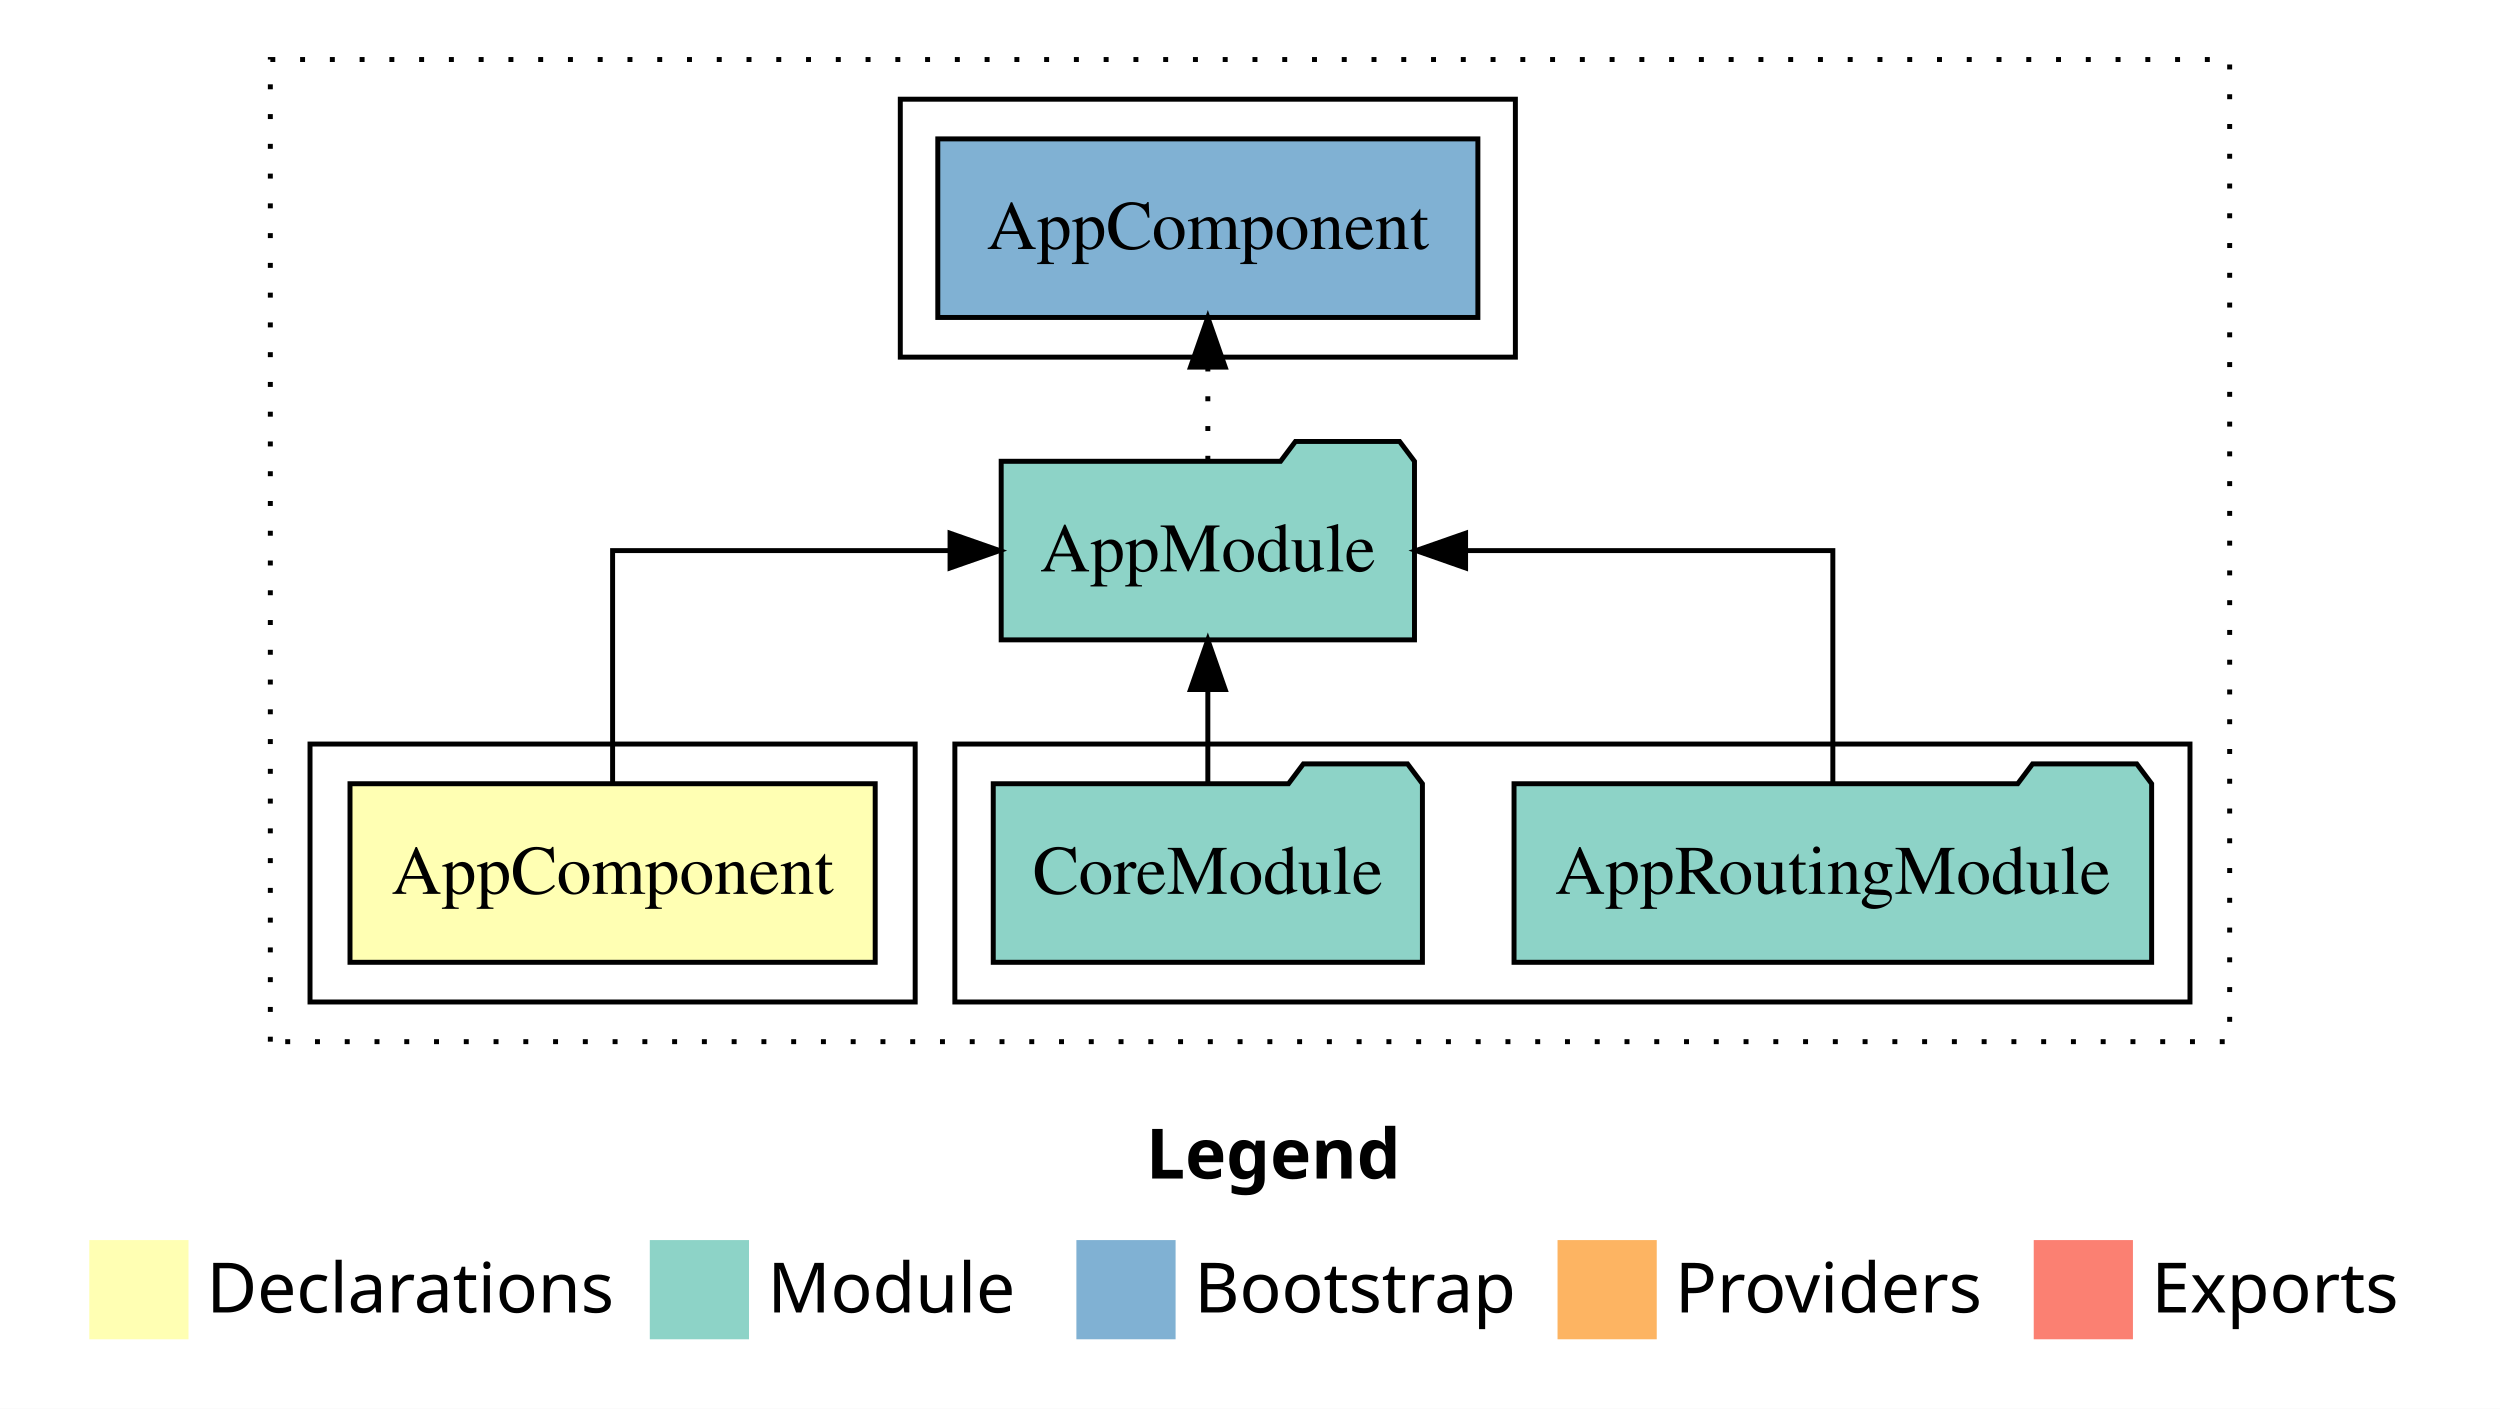
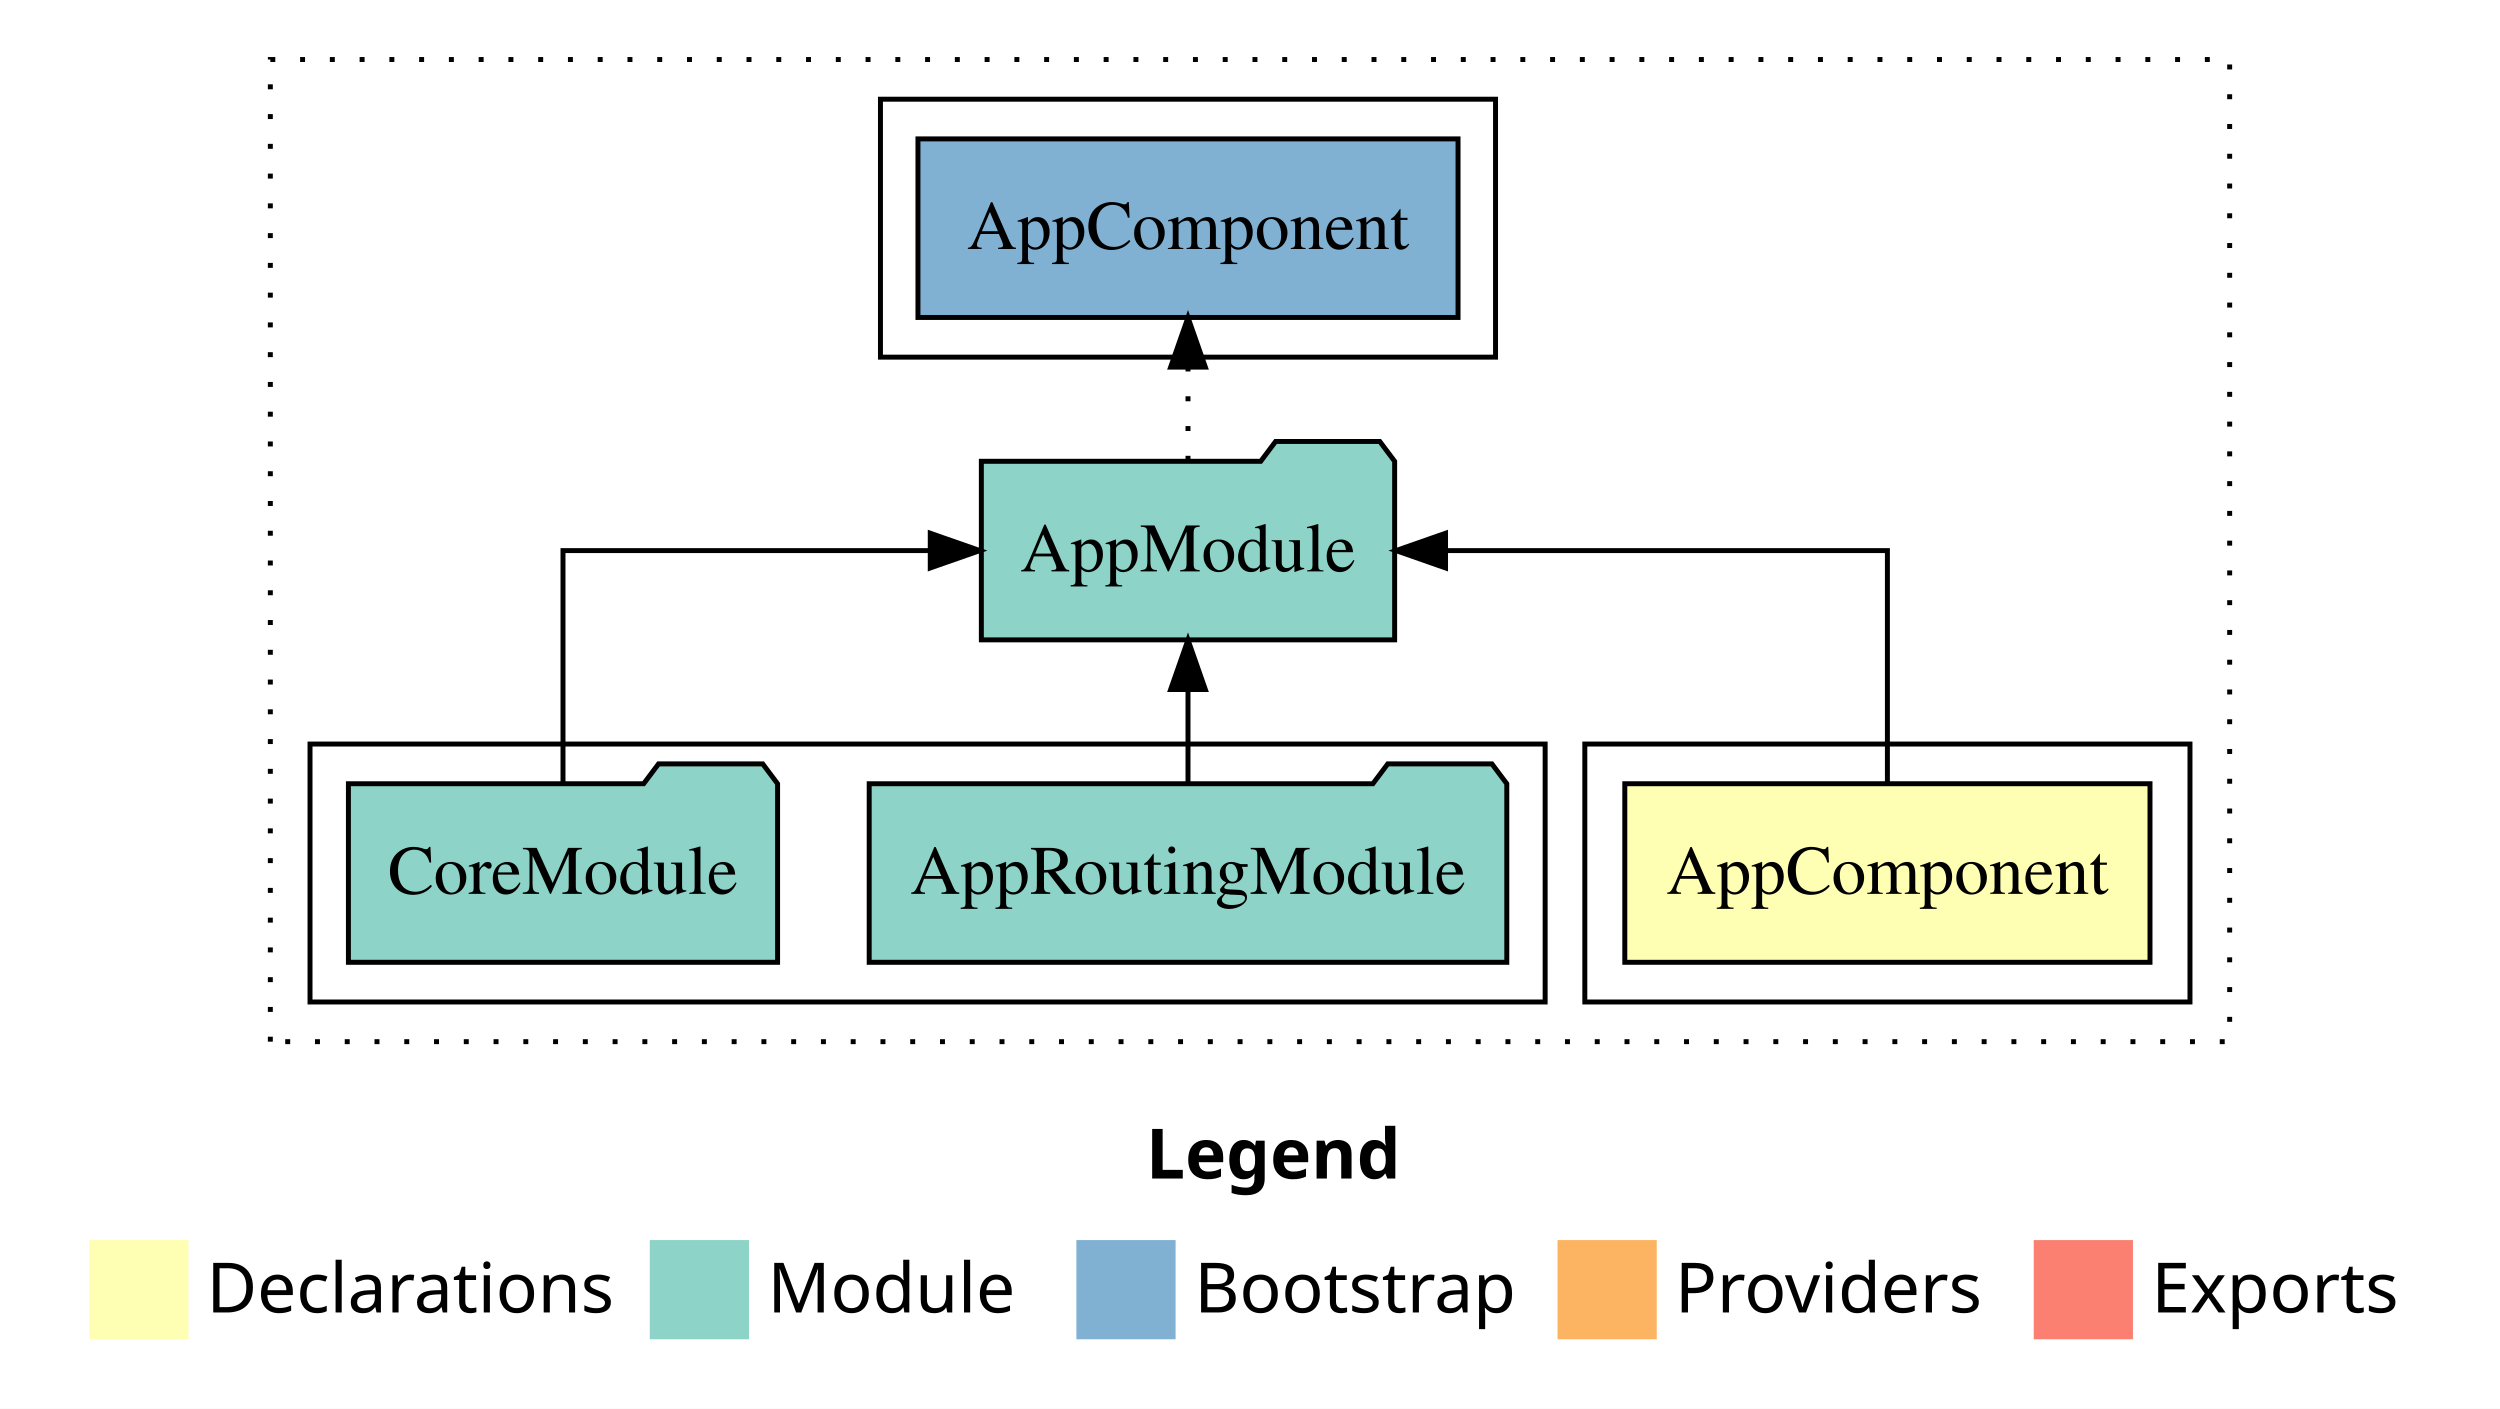
<svg xmlns="http://www.w3.org/2000/svg" width="504pt" height="284pt" viewBox="0.00 0.00 504.00 284.00">
  <g id="graph0" class="graph" transform="scale(1 1) rotate(0) translate(4 280)">
    <polygon fill="white" stroke="transparent" points="-4,4 -4,-280 500,-280 500,4 -4,4" />
    <text text-anchor="start" x="227.01" y="-42.4" font-family="sans-serif" font-weight="bold" font-size="14.00">Legend</text>
    <polygon fill="#ffffb3" stroke="transparent" points="14,-10 14,-30 34,-30 34,-10 14,-10" />
    <text text-anchor="start" x="37.63" y="-15.4" font-family="sans-serif" font-size="14.00">  Declarations</text>
    <polygon fill="#8dd3c7" stroke="transparent" points="127,-10 127,-30 147,-30 147,-10 127,-10" />
    <text text-anchor="start" x="150.73" y="-15.4" font-family="sans-serif" font-size="14.00">  Module</text>
    <polygon fill="#80b1d3" stroke="transparent" points="213,-10 213,-30 233,-30 233,-10 213,-10" />
    <text text-anchor="start" x="236.78" y="-15.4" font-family="sans-serif" font-size="14.00">  Bootstrap</text>
    <polygon fill="#fdb462" stroke="transparent" points="310,-10 310,-30 330,-30 330,-10 310,-10" />
    <text text-anchor="start" x="333.67" y="-15.4" font-family="sans-serif" font-size="14.00">  Providers</text>
    <polygon fill="#fb8072" stroke="transparent" points="406,-10 406,-30 426,-30 426,-10 406,-10" />
    <text text-anchor="start" x="429.73" y="-15.4" font-family="sans-serif" font-size="14.00">  Exports</text>
    <g id="clust1" class="cluster">
      <polygon fill="none" stroke="black" stroke-dasharray="1,5" points="50.5,-70 50.5,-268 445.5,-268 445.5,-70 50.5,-70" />
    </g>
    <g id="clust6" class="cluster">
-       <polygon fill="none" stroke="black" points="177.5,-208 177.5,-260 301.5,-260 301.5,-208 177.5,-208" />
+       <polygon fill="none" stroke="black" points="173.5,-208 173.5,-260 297.5,-260 297.5,-208 173.5,-208" />
+     </g>
+     <g id="clust2" class="cluster">
+       <polygon fill="none" stroke="black" points="315.5,-78 315.5,-130 437.5,-130 437.5,-78 315.5,-78" />
    </g>
    <g id="clust4" class="cluster">
-       <polygon fill="none" stroke="black" points="188.5,-78 188.5,-130 437.5,-130 437.5,-78 188.5,-78" />
-     </g>
-     <g id="clust2" class="cluster">
-       <polygon fill="none" stroke="black" points="58.5,-78 58.5,-130 180.5,-130 180.5,-78 58.5,-78" />
+       <polygon fill="none" stroke="black" points="58.5,-78 58.5,-130 307.5,-130 307.5,-78 58.5,-78" />
    </g>
    <g id="node1" class="node">
-       <polygon fill="#ffffb3" stroke="black" points="172.44,-122 66.56,-122 66.56,-86 172.44,-86 172.44,-122" />
-       <text text-anchor="middle" x="119.5" y="-99.8" font-family="Times,serif" font-size="14.00">AppComponent</text>
+       <polygon fill="#ffffb3" stroke="black" points="429.44,-122 323.56,-122 323.56,-86 429.44,-86 429.44,-122" />
+       <text text-anchor="middle" x="376.5" y="-99.8" font-family="Times,serif" font-size="14.00">AppComponent</text>
    </g>
    <g id="node2" class="node">
-       <polygon fill="#8dd3c7" stroke="black" points="281.16,-187 278.16,-191 257.16,-191 254.16,-187 197.84,-187 197.84,-151 281.16,-151 281.16,-187" />
-       <text text-anchor="middle" x="239.5" y="-164.8" font-family="Times,serif" font-size="14.00">AppModule</text>
+       <polygon fill="#8dd3c7" stroke="black" points="277.16,-187 274.16,-191 253.16,-191 250.16,-187 193.84,-187 193.84,-151 277.16,-151 277.16,-187" />
+       <text text-anchor="middle" x="235.5" y="-164.8" font-family="Times,serif" font-size="14.00">AppModule</text>
    </g>
    <g id="edge1" class="edge">
-       <path fill="none" stroke="black" d="M119.5,-122.11C119.5,-141.34 119.5,-169 119.5,-169 119.5,-169 187.53,-169 187.53,-169" />
-       <polygon fill="black" stroke="black" points="187.53,-172.5 197.53,-169 187.53,-165.5 187.53,-172.5" />
+       <path fill="none" stroke="black" d="M376.5,-122.11C376.5,-141.34 376.5,-169 376.5,-169 376.5,-169 287.42,-169 287.42,-169" />
+       <polygon fill="black" stroke="black" points="287.42,-165.5 277.42,-169 287.42,-172.5 287.42,-165.5" />
    </g>
    <g id="node5" class="node">
-       <polygon fill="#80b1d3" stroke="black" points="293.94,-252 185.06,-252 185.06,-216 293.94,-216 293.94,-252" />
-       <text text-anchor="middle" x="239.5" y="-229.8" font-family="Times,serif" font-size="14.00">AppComponent </text>
+       <polygon fill="#80b1d3" stroke="black" points="289.94,-252 181.06,-252 181.06,-216 289.94,-216 289.94,-252" />
+       <text text-anchor="middle" x="235.5" y="-229.8" font-family="Times,serif" font-size="14.00">AppComponent </text>
    </g>
    <g id="edge4" class="edge">
-       <path fill="none" stroke="black" stroke-dasharray="1,5" d="M239.5,-187.11C239.5,-187.11 239.5,-205.99 239.5,-205.99" />
-       <polygon fill="black" stroke="black" points="236,-205.99 239.5,-215.99 243,-205.99 236,-205.99" />
+       <path fill="none" stroke="black" stroke-dasharray="1,5" d="M235.5,-187.11C235.5,-187.11 235.5,-205.99 235.5,-205.99" />
+       <polygon fill="black" stroke="black" points="232,-205.99 235.5,-215.99 239,-205.99 232,-205.99" />
    </g>
    <g id="node3" class="node">
-       <polygon fill="#8dd3c7" stroke="black" points="429.77,-122 426.77,-126 405.77,-126 402.77,-122 301.23,-122 301.23,-86 429.77,-86 429.77,-122" />
-       <text text-anchor="middle" x="365.5" y="-99.8" font-family="Times,serif" font-size="14.00">AppRoutingModule</text>
+       <polygon fill="#8dd3c7" stroke="black" points="299.77,-122 296.77,-126 275.77,-126 272.77,-122 171.23,-122 171.23,-86 299.77,-86 299.77,-122" />
+       <text text-anchor="middle" x="235.5" y="-99.8" font-family="Times,serif" font-size="14.00">AppRoutingModule</text>
    </g>
    <g id="edge2" class="edge">
-       <path fill="none" stroke="black" d="M365.5,-122.11C365.5,-141.34 365.5,-169 365.5,-169 365.5,-169 291.46,-169 291.46,-169" />
-       <polygon fill="black" stroke="black" points="291.46,-165.5 281.46,-169 291.46,-172.5 291.46,-165.5" />
+       <path fill="none" stroke="black" d="M235.5,-122.11C235.5,-122.11 235.5,-140.99 235.5,-140.99" />
+       <polygon fill="black" stroke="black" points="232,-140.99 235.5,-150.99 239,-140.99 232,-140.99" />
    </g>
    <g id="node4" class="node">
-       <polygon fill="#8dd3c7" stroke="black" points="282.76,-122 279.76,-126 258.76,-126 255.76,-122 196.24,-122 196.24,-86 282.76,-86 282.76,-122" />
-       <text text-anchor="middle" x="239.5" y="-99.8" font-family="Times,serif" font-size="14.00">CoreModule</text>
+       <polygon fill="#8dd3c7" stroke="black" points="152.76,-122 149.76,-126 128.76,-126 125.76,-122 66.24,-122 66.24,-86 152.76,-86 152.76,-122" />
+       <text text-anchor="middle" x="109.5" y="-99.8" font-family="Times,serif" font-size="14.00">CoreModule</text>
    </g>
    <g id="edge3" class="edge">
-       <path fill="none" stroke="black" d="M239.5,-122.11C239.5,-122.11 239.5,-140.99 239.5,-140.99" />
-       <polygon fill="black" stroke="black" points="236,-140.99 239.5,-150.99 243,-140.99 236,-140.99" />
+       <path fill="none" stroke="black" d="M109.5,-122.11C109.5,-141.34 109.5,-169 109.5,-169 109.5,-169 183.54,-169 183.54,-169" />
+       <polygon fill="black" stroke="black" points="183.54,-172.5 193.54,-169 183.54,-165.5 183.54,-172.5" />
    </g>
  </g>
</svg>
